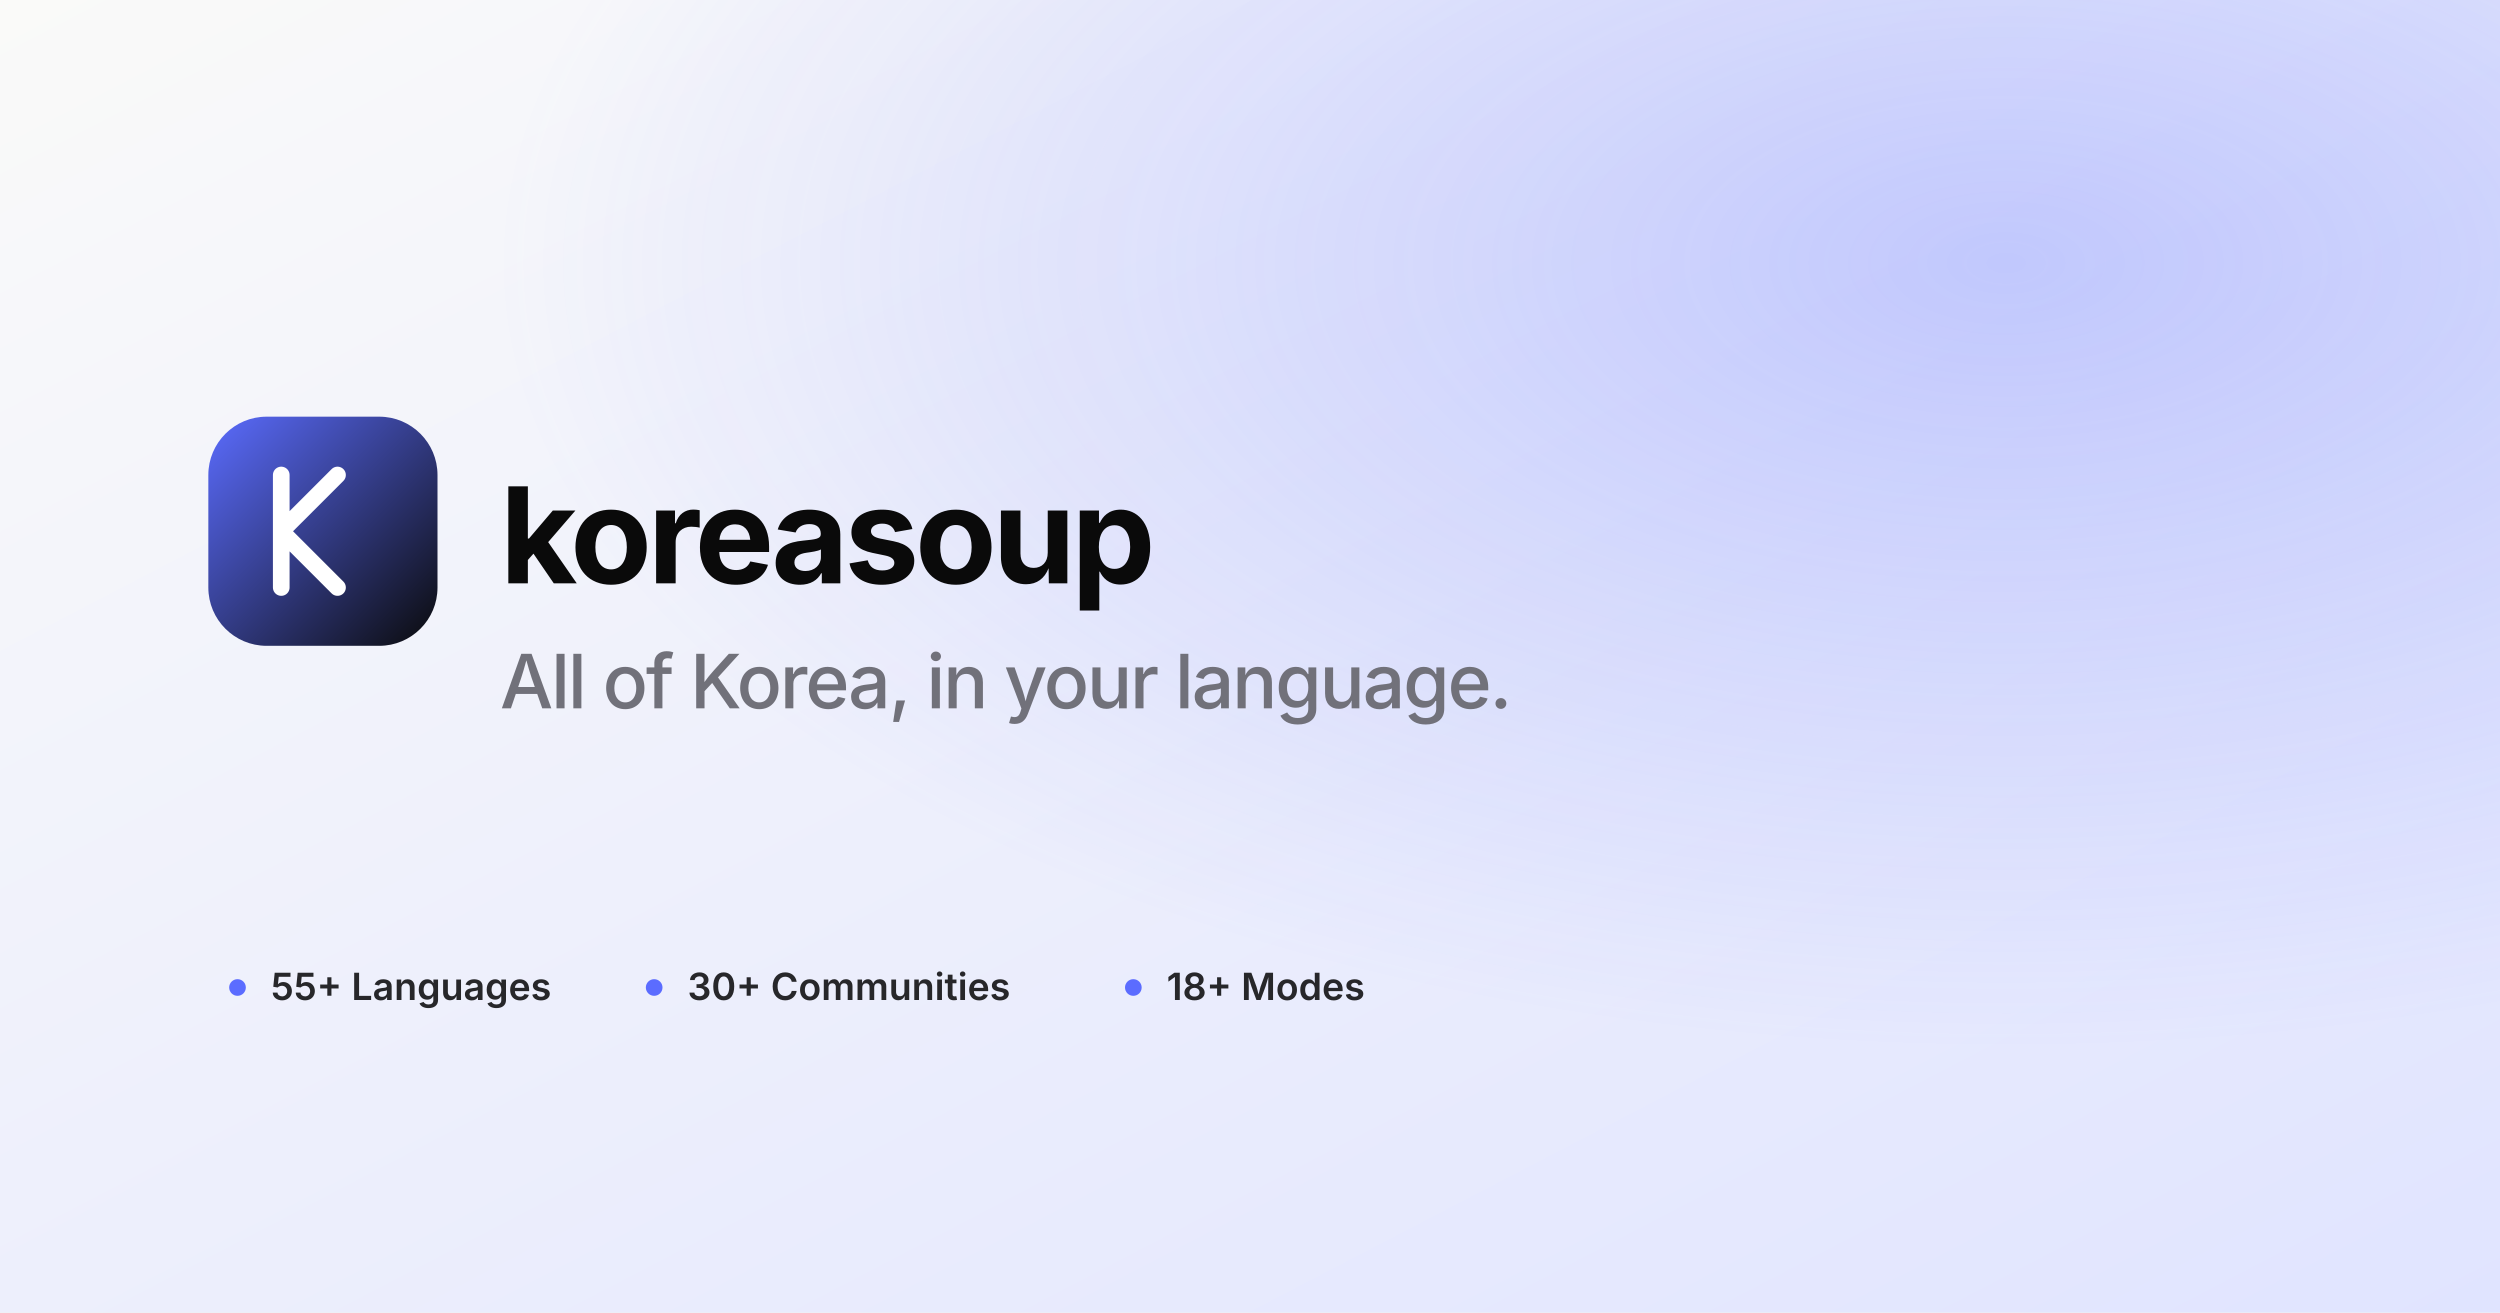
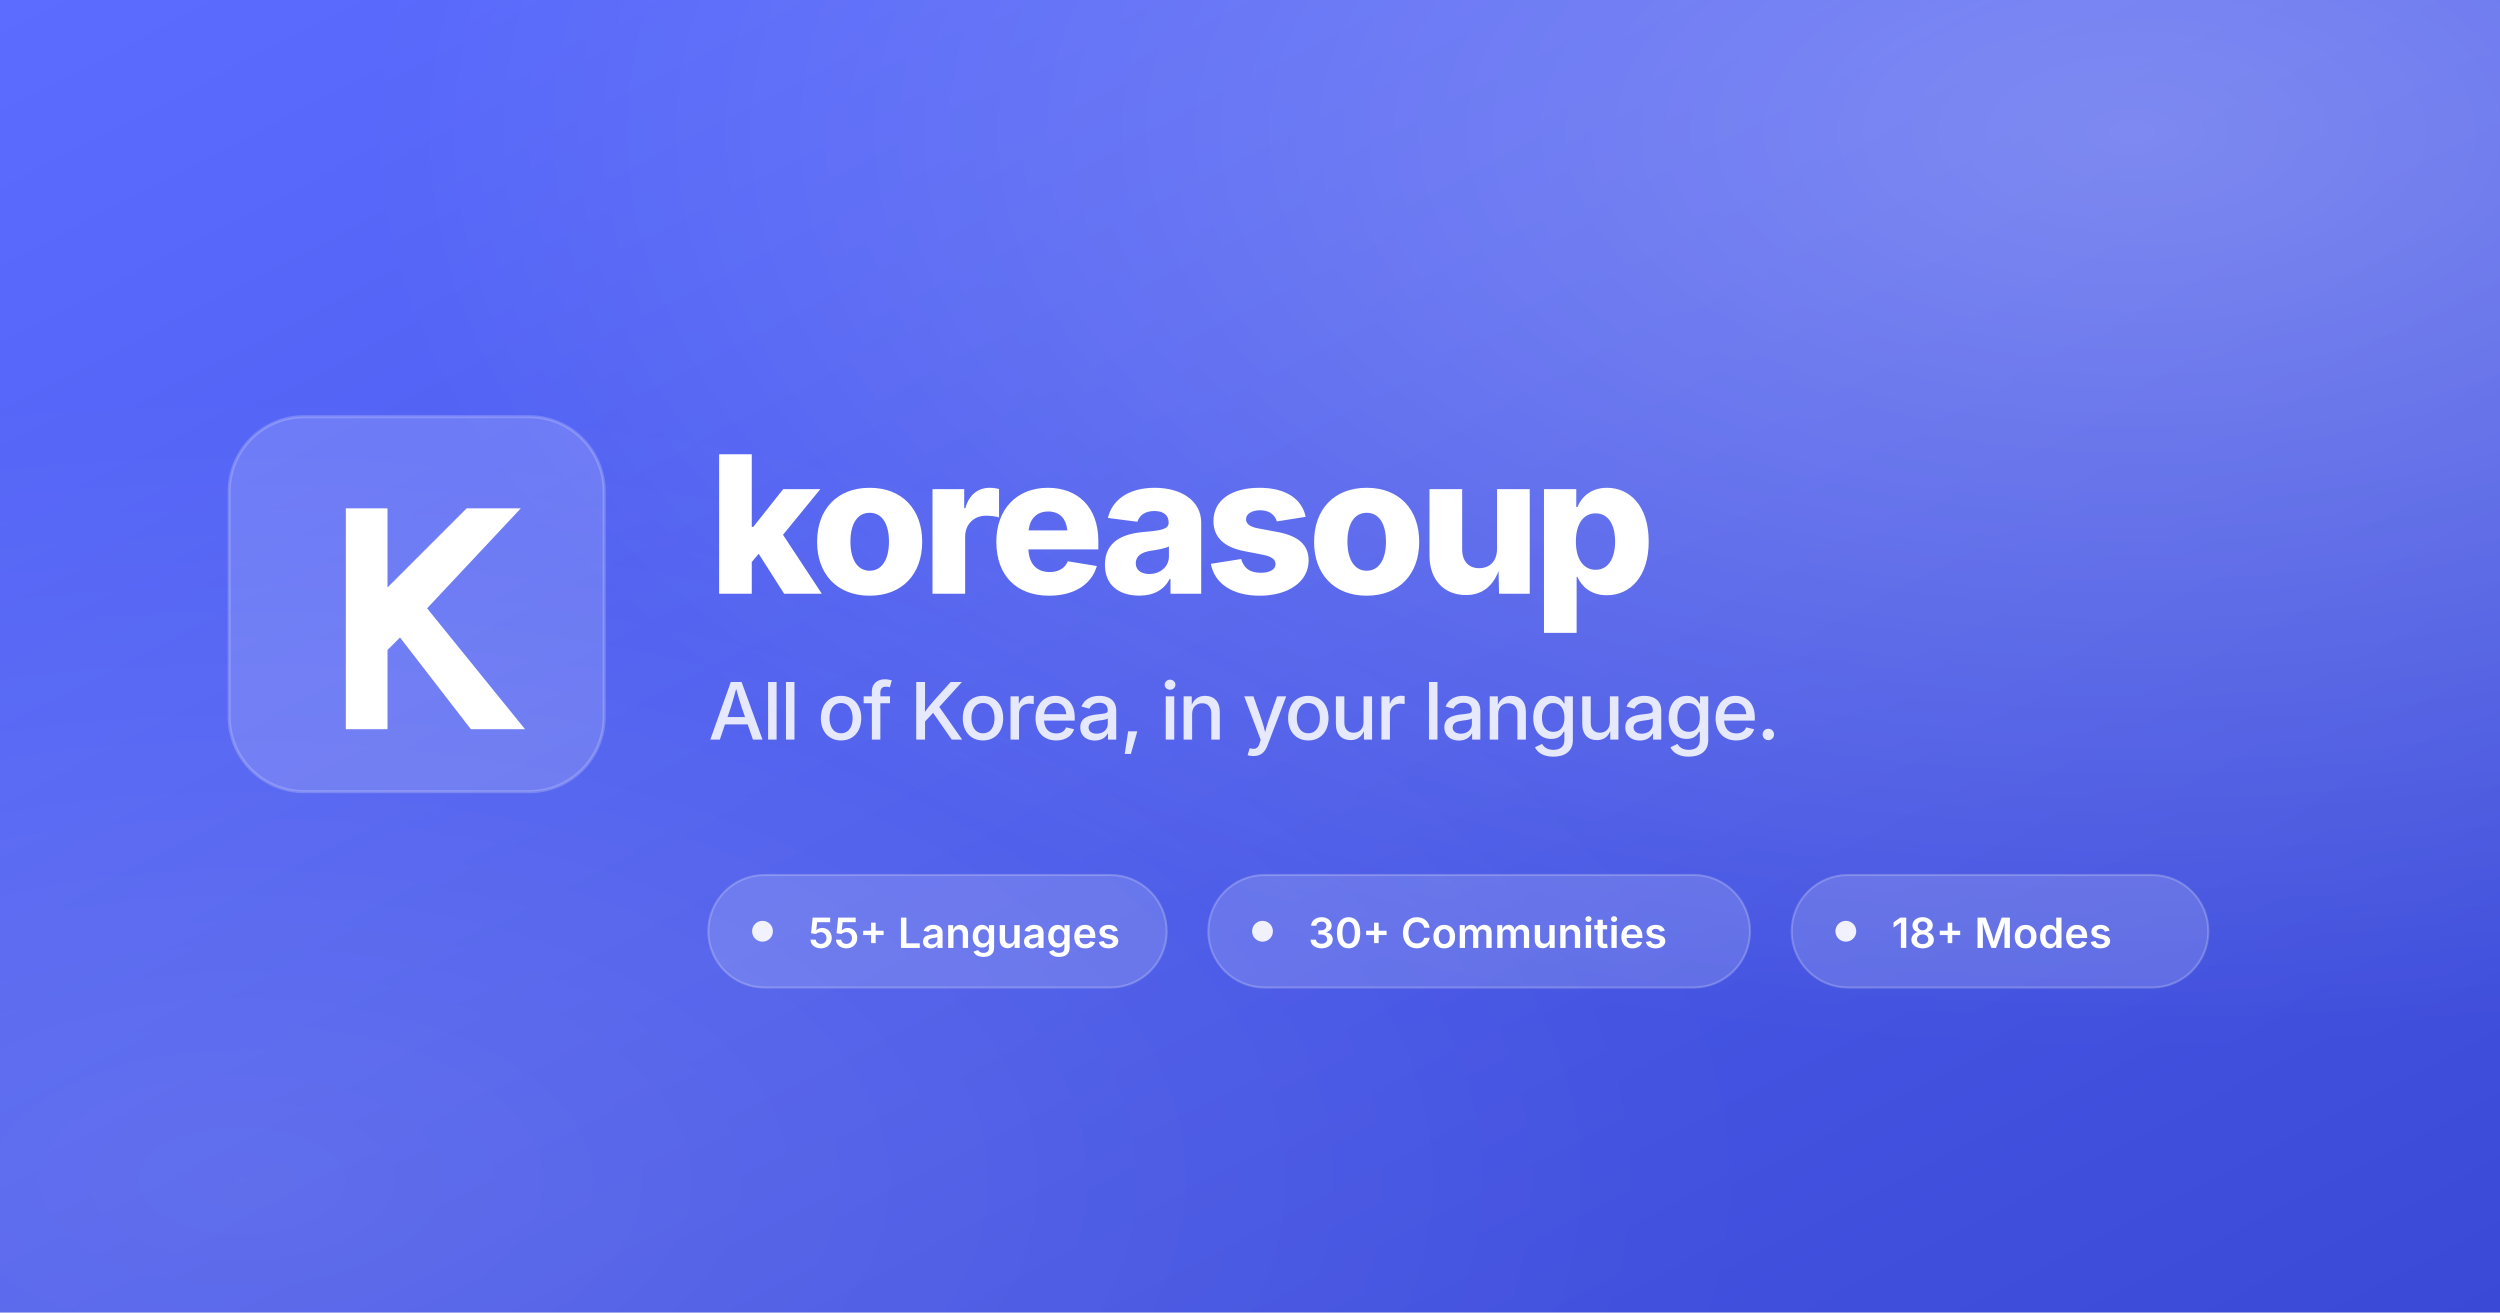
<svg xmlns="http://www.w3.org/2000/svg" viewBox="0 0 1200 630">
  <defs>
    <linearGradient id="bg" x1="0" y1="0" x2="1" y2="1">
-       <stop offset="0%" stop-color="#FAFAF9" />
-       <stop offset="100%" stop-color="#E0E4FF" />
+       <stop offset="0%" stop-color="#5B6CFF" />
+       <stop offset="100%" stop-color="#3B4AD6" />
    </linearGradient>
-     <linearGradient id="mark" x1="0" y1="0" x2="1" y2="1">
-       <stop offset="0%" stop-color="#5B6CFF" />
-       <stop offset="100%" stop-color="#0A0A0A" />
-     </linearGradient>
-     <radialGradient id="glow" cx="0.8" cy="0.2" r="0.6">
-       <stop offset="0%" stop-color="#5B6CFF" stop-opacity="0.3" />
-       <stop offset="100%" stop-color="#5B6CFF" stop-opacity="0" />
+     <radialGradient id="glow" cx="0.85" cy="0.1" r="0.7">
+       <stop offset="0%" stop-color="#FFFFFF" stop-opacity="0.28" />
+       <stop offset="100%" stop-color="#FFFFFF" stop-opacity="0" />
+     </radialGradient>
+     <radialGradient id="glow2" cx="0.1" cy="0.9" r="0.6">
+       <stop offset="0%" stop-color="#FFFFFF" stop-opacity="0.12" />
+       <stop offset="100%" stop-color="#FFFFFF" stop-opacity="0" />
    </radialGradient>
  </defs>
  <rect width="1200" height="630" fill="url(#bg)" />
  <rect width="1200" height="630" fill="url(#glow)" />
-   <g transform="translate(100, 200)">
-     <rect x="0" y="0" width="110" height="110" rx="28" fill="url(#mark)" />
-     <path d="M35 28v54M35 55l27-27M35 55l27 27" stroke="#FFFFFF" stroke-width="8" stroke-linecap="round" stroke-linejoin="round" fill="none" />
+   <rect width="1200" height="630" fill="url(#glow2)" />
+   <g transform="translate(110, 200)">
+     <rect width="180" height="180" rx="36" fill="#FFFFFF" fill-opacity="0.15" />
+     <rect width="180" height="180" rx="36" fill="none" stroke="#FFFFFF" stroke-opacity="0.2" stroke-width="1.5" />
+     <path d="M56 44h20v38l38-38h26l-45 48 47 58h-26l-34-44-6 6v38H56V44z" fill="#FFFFFF" />
  </g>
-   <text x="240" y="280" font-family="Inter, system-ui, -apple-system, sans-serif" font-size="64" font-weight="700" fill="#0A0A0A" letter-spacing="-2">koreasoup</text>
-   <text x="240" y="340" font-family="Inter, system-ui, -apple-system, sans-serif" font-size="36" font-weight="500" fill="#71717A" letter-spacing="-1">All of Korea, in your language.</text>
-   <g transform="translate(100, 460)">
-     <circle cx="14" cy="14" r="4" fill="#5B6CFF" />
-     <text x="30" y="20" font-family="Inter, system-ui, sans-serif" font-size="18" font-weight="600" fill="#27272A">55+ Languages</text>
-     <circle cx="214" cy="14" r="4" fill="#5B6CFF" />
-     <text x="230" y="20" font-family="Inter, system-ui, sans-serif" font-size="18" font-weight="600" fill="#27272A">30+ Communities</text>
-     <circle cx="444" cy="14" r="4" fill="#5B6CFF" />
-     <text x="460" y="20" font-family="Inter, system-ui, sans-serif" font-size="18" font-weight="600" fill="#27272A">18+ Modes</text>
+   <text x="340" y="285" font-family="Inter, -apple-system, system-ui, sans-serif" font-size="92" font-weight="800" fill="#FFFFFF" letter-spacing="-3.5">koreasoup</text>
+   <text x="340" y="355" font-family="Inter, -apple-system, system-ui, sans-serif" font-size="38" font-weight="500" fill="#FFFFFF" fill-opacity="0.85" letter-spacing="-1">All of Korea, in your language.</text>
+   <g transform="translate(340, 420)" font-family="Inter, system-ui, sans-serif" font-weight="600">
+     <rect x="0" y="0" width="220" height="54" rx="27" fill="#FFFFFF" fill-opacity="0.15" />
+     <rect x="0" y="0" width="220" height="54" rx="27" fill="none" stroke="#FFFFFF" stroke-opacity="0.22" stroke-width="1" />
+     <circle cx="26" cy="27" r="5" fill="#FFFFFF" fill-opacity="0.9" />
+     <text x="48" y="35" font-size="20" fill="#FFFFFF">55+ Languages</text>
+     <rect x="240" y="0" width="260" height="54" rx="27" fill="#FFFFFF" fill-opacity="0.15" />
+     <rect x="240" y="0" width="260" height="54" rx="27" fill="none" stroke="#FFFFFF" stroke-opacity="0.22" stroke-width="1" />
+     <circle cx="266" cy="27" r="5" fill="#FFFFFF" fill-opacity="0.9" />
+     <text x="288" y="35" font-size="20" fill="#FFFFFF">30+ Communities</text>
+     <rect x="520" y="0" width="200" height="54" rx="27" fill="#FFFFFF" fill-opacity="0.15" />
+     <rect x="520" y="0" width="200" height="54" rx="27" fill="none" stroke="#FFFFFF" stroke-opacity="0.22" stroke-width="1" />
+     <circle cx="546" cy="27" r="5" fill="#FFFFFF" fill-opacity="0.9" />
+     <text x="568" y="35" font-size="20" fill="#FFFFFF">18+ Modes</text>
  </g>
</svg>
